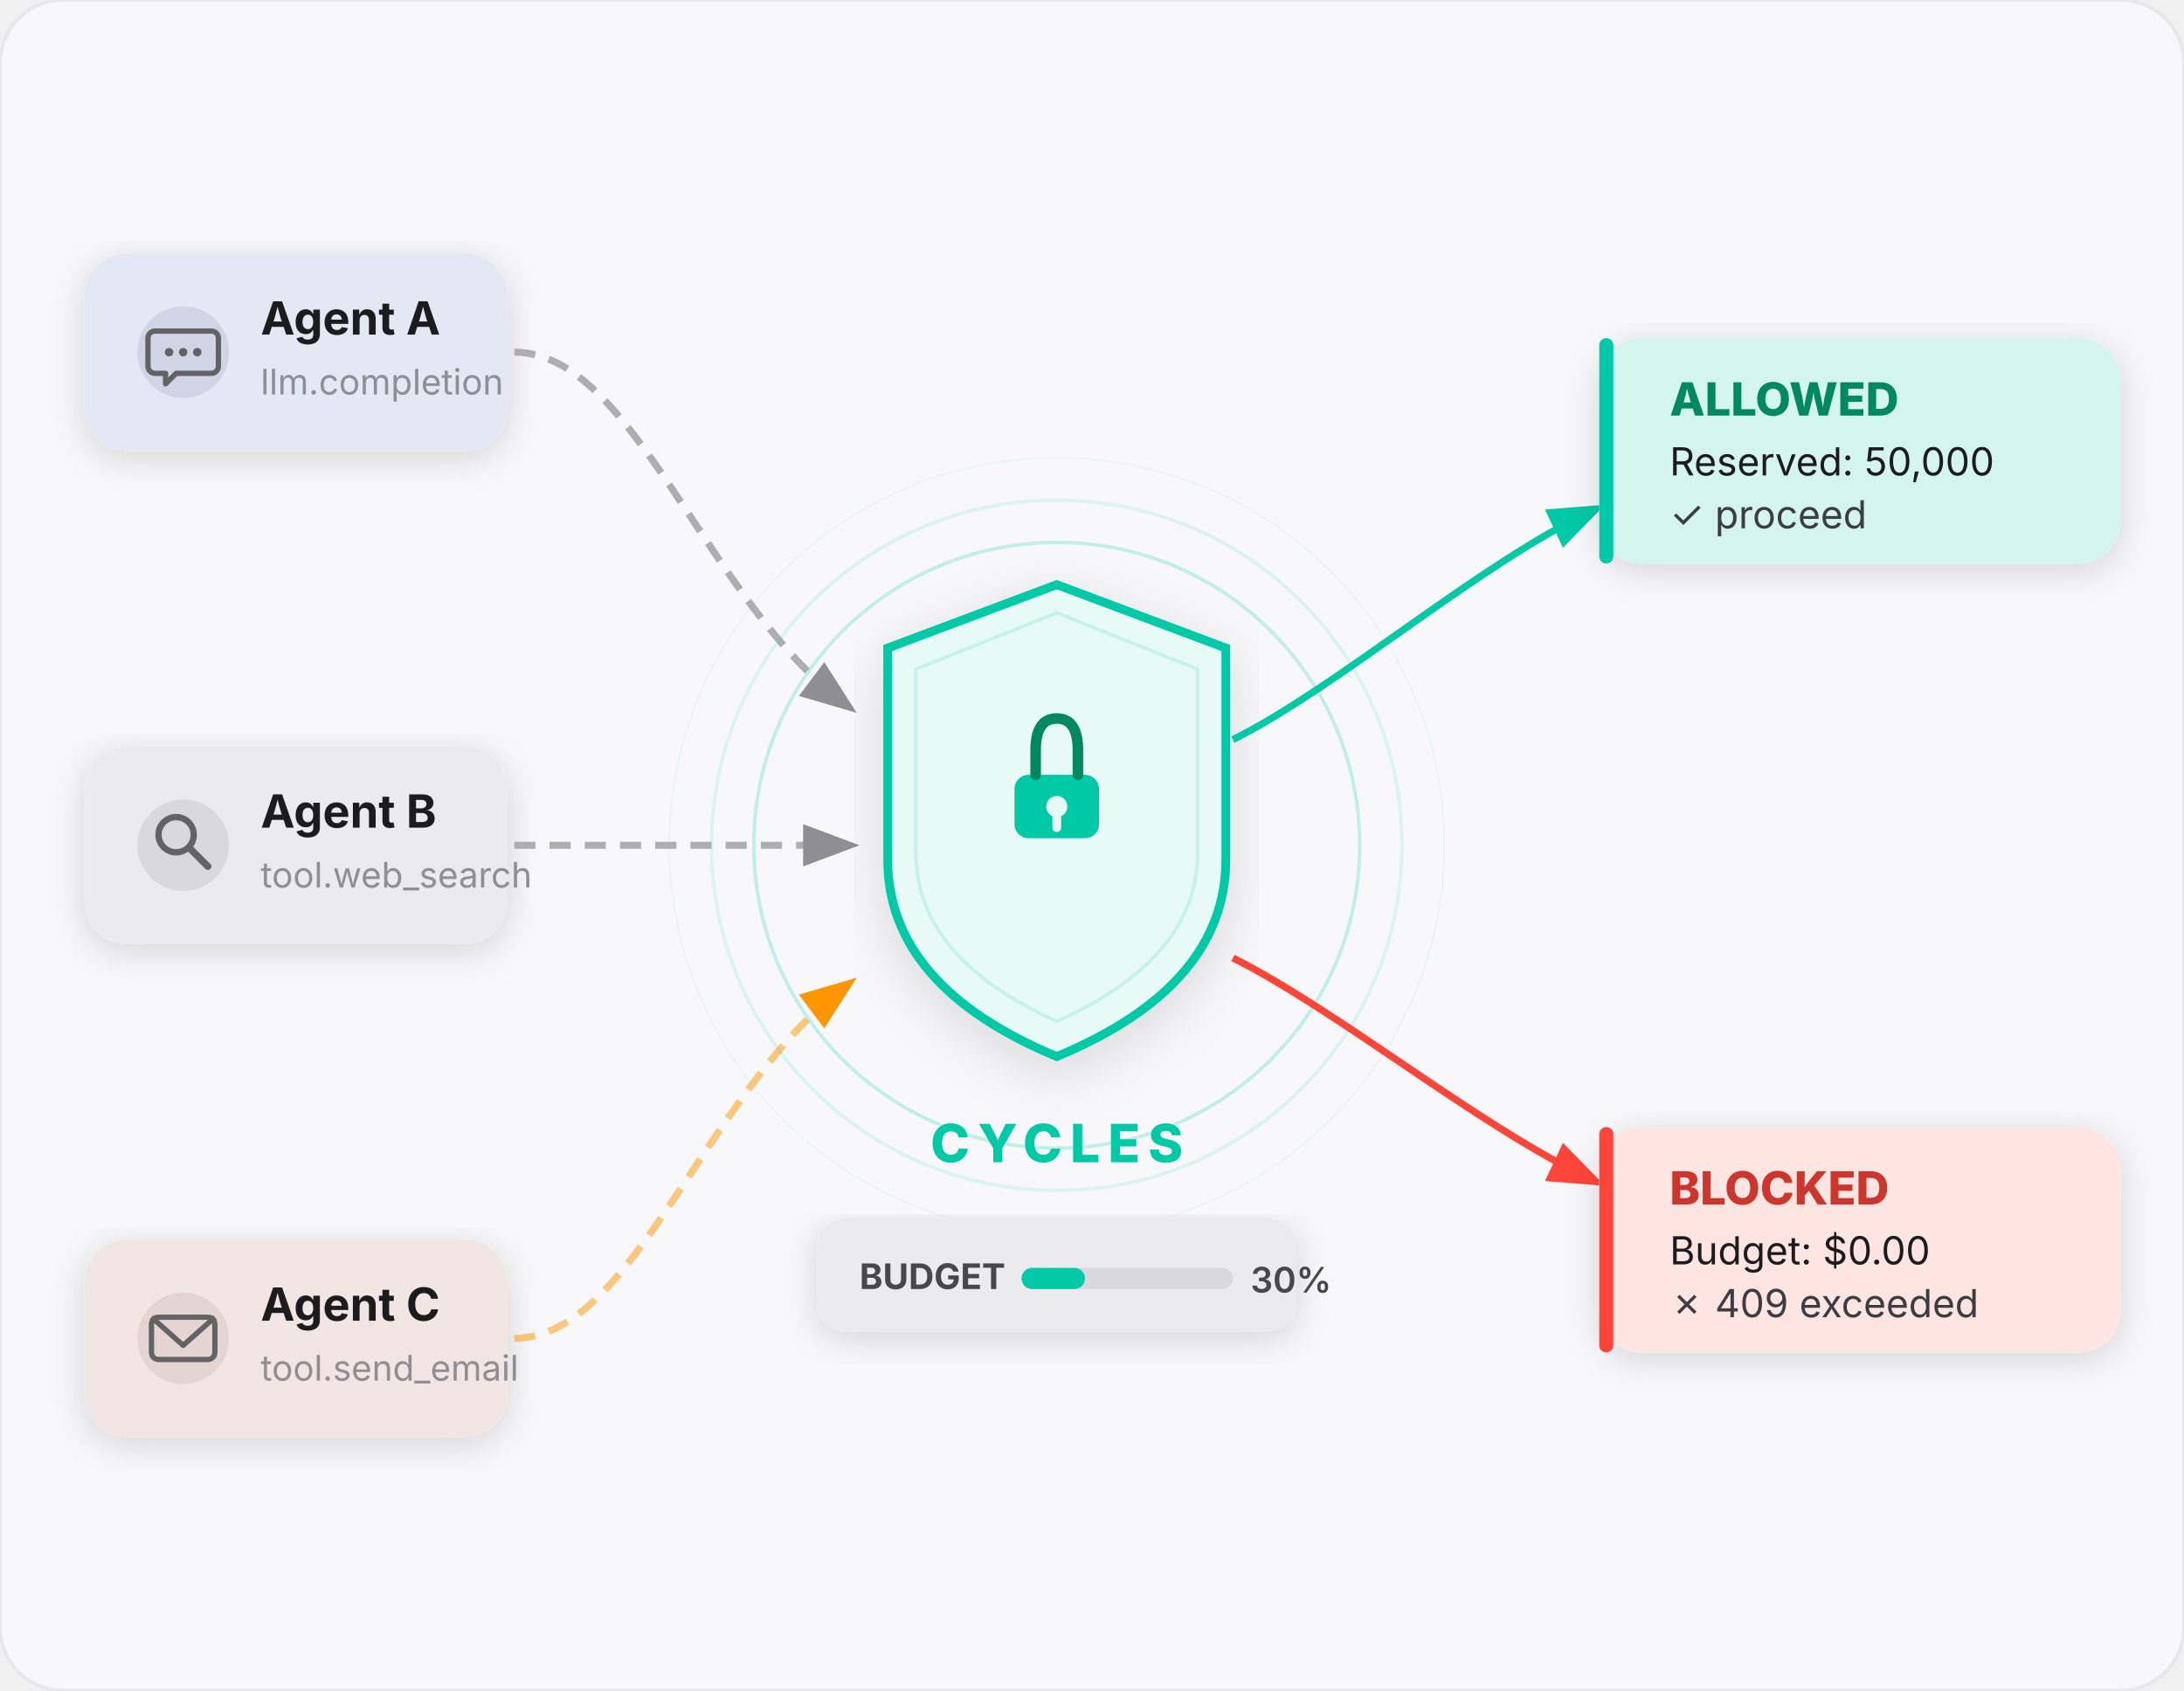
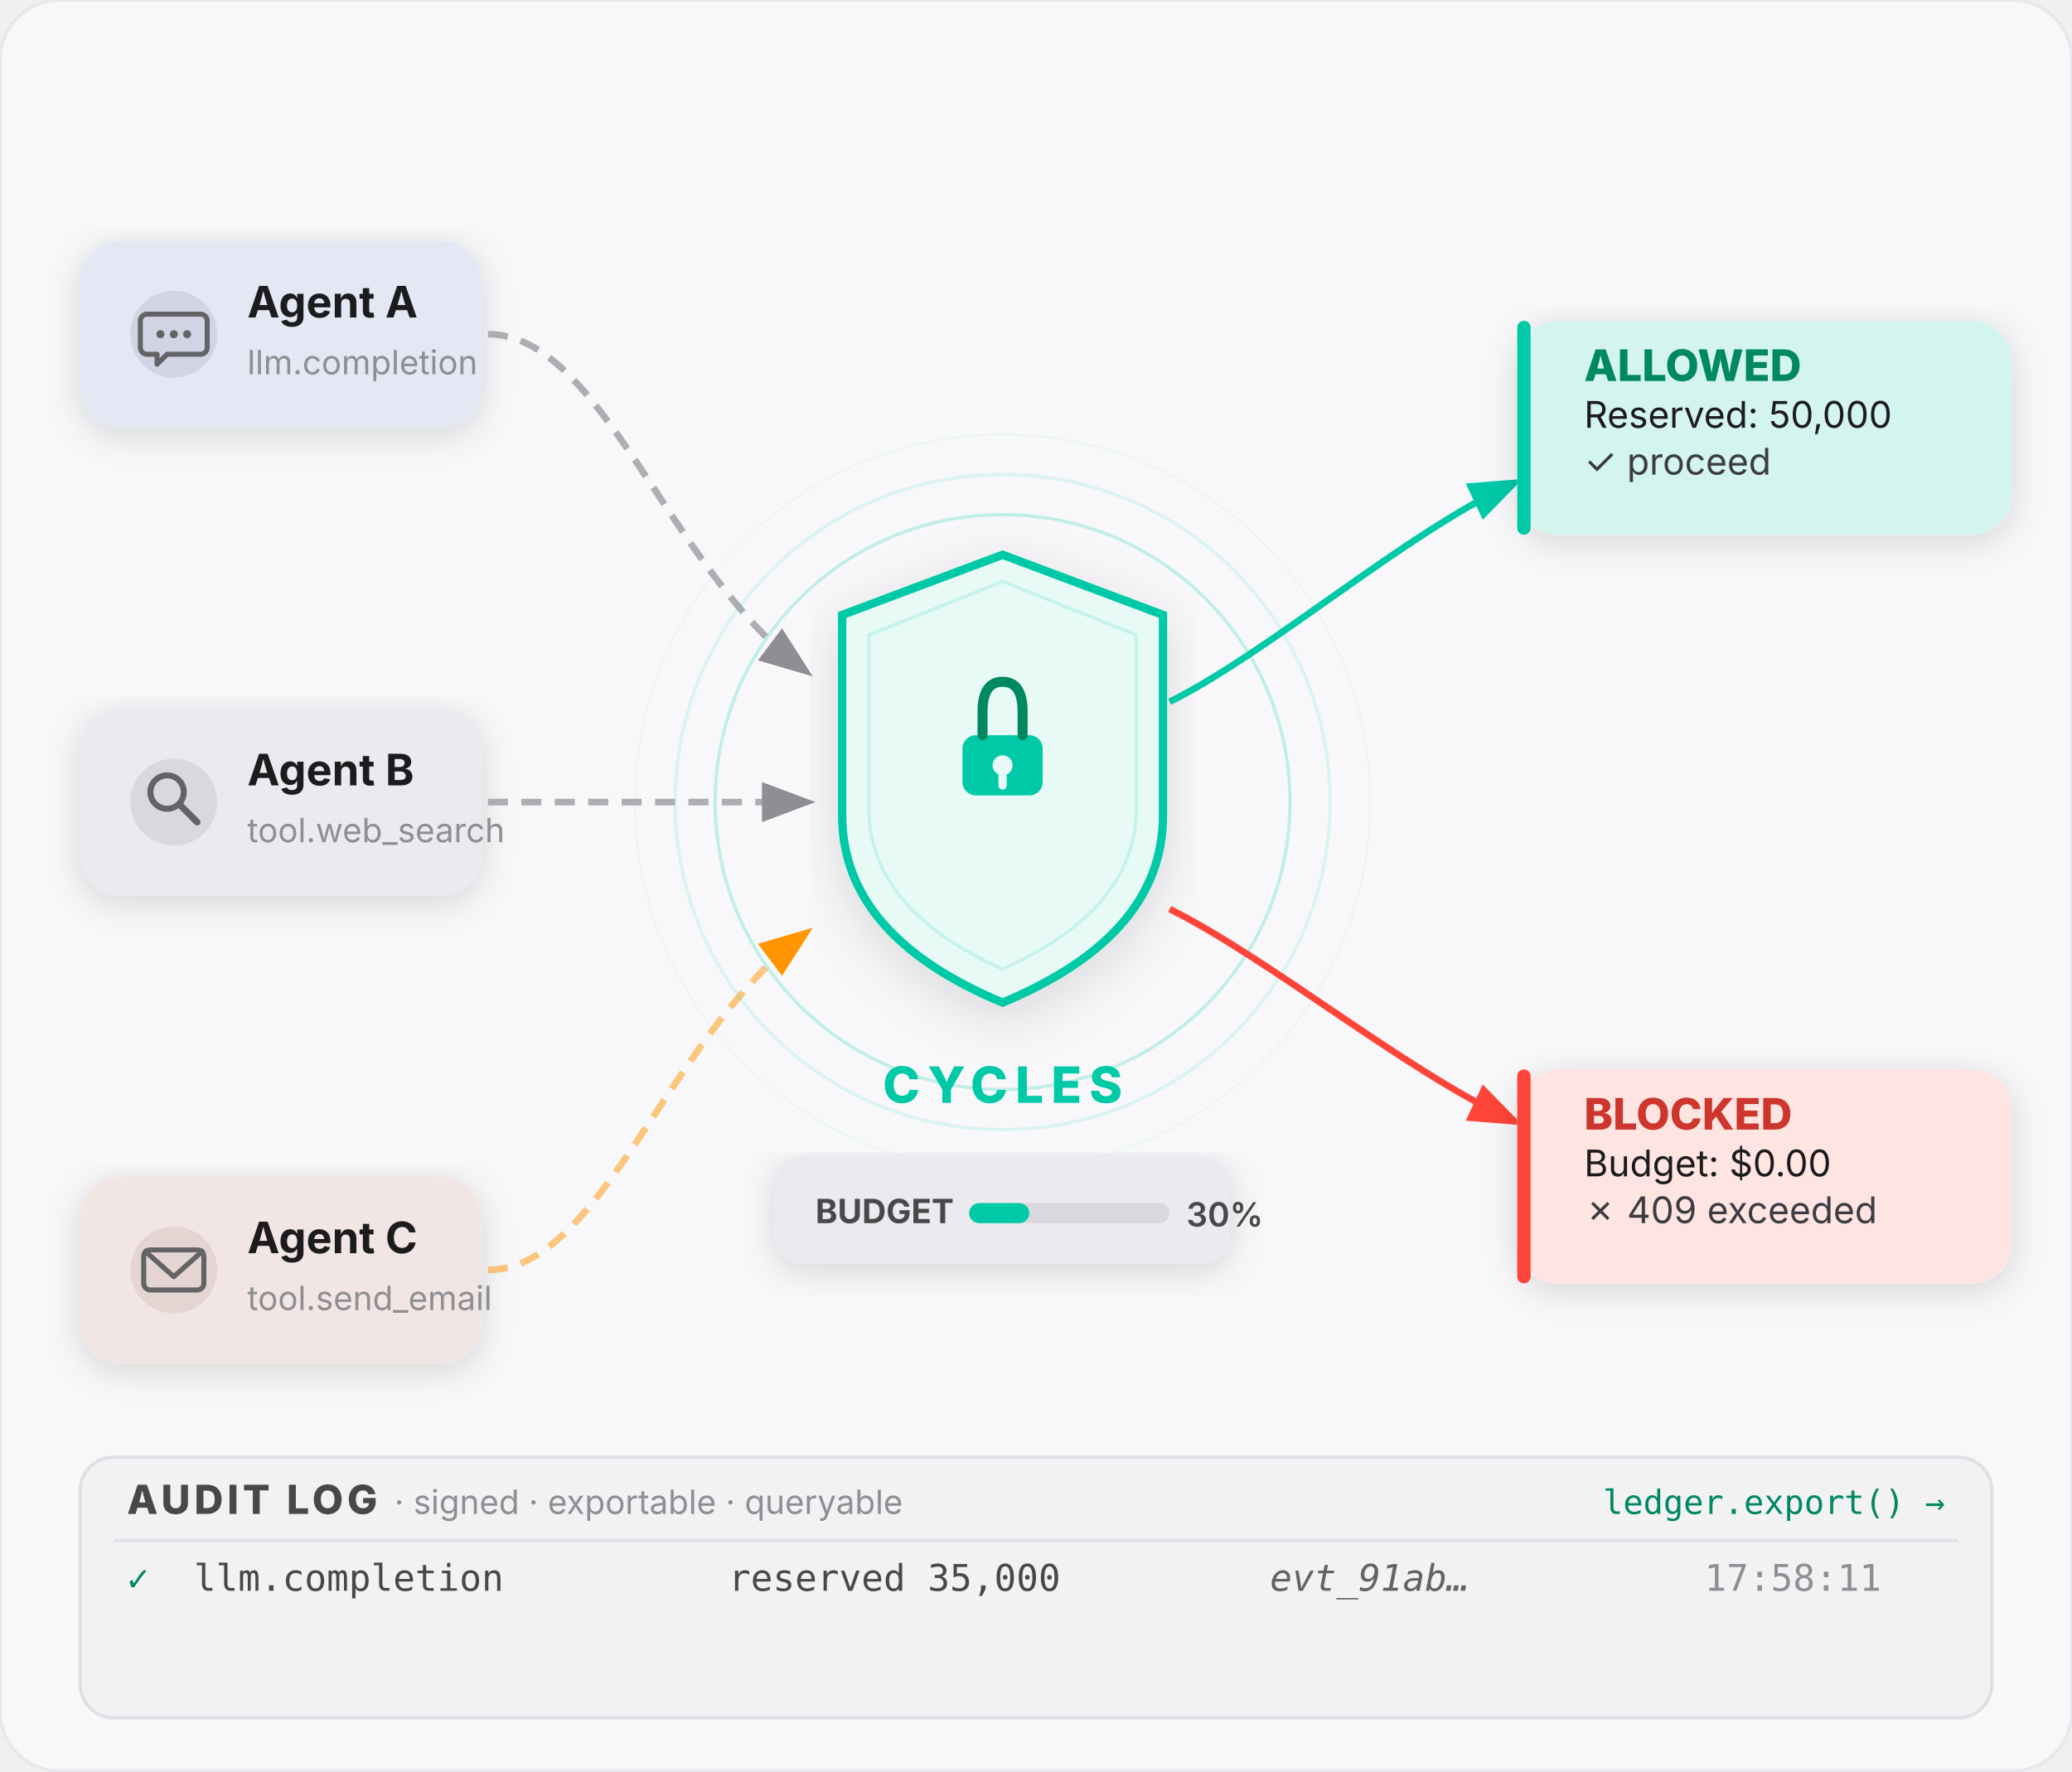
- <svg xmlns="http://www.w3.org/2000/svg" viewBox="0 0 620 480" width="620" height="480">
+ <svg xmlns="http://www.w3.org/2000/svg" viewBox="0 0 620 530" width="620" height="530">
  <style>
    @media (prefers-reduced-motion: reduce) {
      .flow-dot { display: none; }
    }
  </style>
  <defs>
    <filter id="shadow" x="-10%" y="-10%" width="120%" height="140%">
      <feDropShadow dx="0" dy="2" stdDeviation="5" flood-color="#00000025" />
    </filter>
    <filter id="shadow-lg" x="-10%" y="-10%" width="120%" height="150%">
      <feDropShadow dx="0" dy="4" stdDeviation="8" flood-color="#00000020" />
    </filter>
    <marker id="arr-teal" markerWidth="8" markerHeight="8" refX="6" refY="3" orient="auto">
      <path d="M0,0 L0,6 L8,3 z" fill="#00C9A7" />
    </marker>
    <marker id="arr-red" markerWidth="8" markerHeight="8" refX="6" refY="3" orient="auto">
      <path d="M0,0 L0,6 L8,3 z" fill="#FF453A" />
    </marker>
    <marker id="arr-gray" markerWidth="8" markerHeight="8" refX="6" refY="3" orient="auto">
      <path d="M0,0 L0,6 L8,3 z" fill="#8E8E93" />
    </marker>
    <marker id="arr-orange" markerWidth="8" markerHeight="8" refX="6" refY="3" orient="auto">
      <path d="M0,0 L0,6 L8,3 z" fill="#FF9500" />
    </marker>
  </defs>
-   <rect x="0" y="0" width="620" height="480" rx="18" fill="#F8F8FA" stroke="#E8E8EC" stroke-width="1" />
+   <rect x="0" y="0" width="620" height="530" rx="18" fill="#F8F8FA" stroke="#E8E8EC" stroke-width="1" />
  <rect x="24" y="72" width="120" height="56" rx="12" fill="#E4E8F4" filter="url(#shadow)" />
  <circle cx="52" cy="100" r="13" fill="#D0D4E4" />
  <path d="M44 94 h16 a2 2 0 0 1 2 2 v8 a2 2 0 0 1-2 2 h-10 l-3 3 v-3 h-3 a2 2 0 0 1-2-2 v-8 a2 2 0 0 1 2-2 z" fill="none" stroke="#636366" stroke-width="1.5" stroke-linejoin="round" />
  <circle cx="48" cy="100" r="1.2" fill="#636366" />
  <circle cx="52" cy="100" r="1.2" fill="#636366" />
  <circle cx="56" cy="100" r="1.2" fill="#636366" />
  <text x="74" y="95" font-size="13" font-weight="700" fill="#1C1C1E" font-family="-apple-system,system-ui,sans-serif">Agent A</text>
  <text x="74" y="112" font-size="10" fill="#8E8E93" font-family="-apple-system,system-ui,sans-serif">llm.completion</text>
  <rect x="24" y="72" width="120" height="56" rx="12" fill="#FFFFFF" opacity="0" class="flow-dot">
    <animate attributeName="opacity" dur="8s" repeatCount="indefinite" values="0;0;0.25;0;0" keyTimes="0;0.01;0.04;0.08;1" />
  </rect>
  <rect x="24" y="212" width="120" height="56" rx="12" fill="#EAEAEF" filter="url(#shadow)" />
  <circle cx="52" cy="240" r="13" fill="#D8D8DD" />
  <circle cx="50" cy="237" r="5" fill="none" stroke="#636366" stroke-width="1.8" />
  <line x1="54" y1="241" x2="59" y2="246" stroke="#636366" stroke-width="2" stroke-linecap="round" />
  <text x="74" y="235" font-size="13" font-weight="700" fill="#1C1C1E" font-family="-apple-system,system-ui,sans-serif">Agent B</text>
  <text x="74" y="252" font-size="10" fill="#8E8E93" font-family="-apple-system,system-ui,sans-serif">tool.web_search</text>
  <rect x="24" y="212" width="120" height="56" rx="12" fill="#FFFFFF" opacity="0" class="flow-dot">
    <animate attributeName="opacity" dur="8s" repeatCount="indefinite" values="0;0;0.25;0;0" keyTimes="0;0.05;0.08;0.12;1" />
  </rect>
  <rect x="24" y="352" width="120" height="56" rx="12" fill="#F2E6E4" filter="url(#shadow)" />
  <circle cx="52" cy="380" r="13" fill="#E4D4D2" />
  <rect x="43" y="374" width="18" height="12" rx="2" fill="none" stroke="#636366" stroke-width="1.5" />
  <polyline points="43,374 52,382 61,374" fill="none" stroke="#636366" stroke-width="1.5" stroke-linejoin="round" />
  <text x="74" y="375" font-size="13" font-weight="700" fill="#1C1C1E" font-family="-apple-system,system-ui,sans-serif">Agent C</text>
  <text x="74" y="392" font-size="10" fill="#8E8E93" font-family="-apple-system,system-ui,sans-serif">tool.send_email
    <animate attributeName="fill" dur="8s" repeatCount="indefinite" values="#8E8E93;#8E8E93;#FF9500;#8E8E93;#8E8E93" keyTimes="0;0.10;0.13;0.17;1" />
  </text>
  <rect x="24" y="352" width="120" height="56" rx="12" fill="#FFFFFF" opacity="0" class="flow-dot">
    <animate attributeName="opacity" dur="8s" repeatCount="indefinite" values="0;0;0.25;0;0" keyTimes="0;0.10;0.13;0.17;1" />
  </rect>
  <path id="path-a" d="M146 100 C180 100, 200 170, 240 200" fill="none" stroke="#AEAEB2" stroke-width="2" stroke-dasharray="6 4" marker-end="url(#arr-gray)">
    <animate attributeName="stroke-dashoffset" from="10" to="0" dur="1s" repeatCount="indefinite" />
  </path>
  <path id="path-b" d="M146 240 C190 240, 210 240, 240 240" fill="none" stroke="#AEAEB2" stroke-width="2" stroke-dasharray="6 4" marker-end="url(#arr-gray)">
    <animate attributeName="stroke-dashoffset" from="10" to="0" dur="1s" repeatCount="indefinite" />
  </path>
  <path id="path-c" d="M146 380 C180 380, 200 310, 240 280" fill="none" stroke="#FF9500" stroke-width="2" stroke-opacity="0.5" stroke-dasharray="6 4" marker-end="url(#arr-orange)">
    <animate attributeName="stroke-dashoffset" from="10" to="0" dur="1s" repeatCount="indefinite" />
  </path>
  <circle r="3.5" fill="#AEAEB2" opacity="0" class="flow-dot">
    <animateMotion dur="8s" repeatCount="indefinite" keyPoints="0;0;1;1;1" keyTimes="0;0.01;0.25;0.375;1" calcMode="linear">
      <mpath href="#path-a" />
    </animateMotion>
    <animate attributeName="opacity" dur="8s" repeatCount="indefinite" values="0;0;0.9;0.9;0;0" keyTimes="0;0.01;0.06;0.3;0.375;1" />
  </circle>
  <circle r="3.5" fill="#AEAEB2" opacity="0" class="flow-dot">
    <animateMotion dur="8s" repeatCount="indefinite" keyPoints="0;0;1;1;1" keyTimes="0;0.05;0.3;0.425;1" calcMode="linear">
      <mpath href="#path-b" />
    </animateMotion>
    <animate attributeName="opacity" dur="8s" repeatCount="indefinite" values="0;0;0.9;0.9;0;0" keyTimes="0;0.05;0.1;0.35;0.425;1" />
  </circle>
  <circle r="3.5" fill="#FF9500" opacity="0" class="flow-dot">
    <animateMotion dur="8s" repeatCount="indefinite" keyPoints="0;0;1;1;1" keyTimes="0;0.1;0.35;0.475;1" calcMode="linear">
      <mpath href="#path-c" />
    </animateMotion>
    <animate attributeName="opacity" dur="8s" repeatCount="indefinite" values="0;0;0.9;0.9;0;0" keyTimes="0;0.1;0.15;0.4;0.475;1" />
  </circle>
  <circle cx="300" cy="240" r="86" fill="none" stroke="#00C9A7" stroke-width="1" opacity="0.22" class="glow-animated">
    <animate attributeName="opacity" dur="8s" repeatCount="indefinite" values="0.22;0.22;0.40;0.22;0.22" keyTimes="0;0.3;0.45;0.6;1" />
    <animate attributeName="r" dur="8s" repeatCount="indefinite" values="86;86;89;86;86" keyTimes="0;0.3;0.45;0.6;1" />
  </circle>
  <circle cx="300" cy="240" r="98" fill="none" stroke="#00C9A7" stroke-width="1" opacity="0.12" class="glow-animated">
    <animate attributeName="opacity" dur="8s" repeatCount="indefinite" values="0.12;0.12;0.25;0.12;0.12" keyTimes="0;0.35;0.5;0.65;1" />
    <animate attributeName="r" dur="8s" repeatCount="indefinite" values="98;98;102;98;98" keyTimes="0;0.35;0.5;0.65;1" />
  </circle>
  <circle cx="300" cy="240" r="110" fill="none" stroke="#00C9A7" stroke-width="0.5" opacity="0.06" class="glow-animated">
    <animate attributeName="opacity" dur="8s" repeatCount="indefinite" values="0.06;0.06;0.14;0.06;0.06" keyTimes="0;0.4;0.55;0.7;1" />
    <animate attributeName="r" dur="8s" repeatCount="indefinite" values="110;110;114;110;110" keyTimes="0;0.4;0.55;0.7;1" />
  </circle>
  <path d="M300 166 L348 184 L348 244 Q348 280 300 300 Q252 280 252 244 L252 184 Z" fill="#E8FAF6" stroke="#00C9A7" stroke-width="2.5" filter="url(#shadow-lg)">
    <animate attributeName="stroke-width" dur="8s" repeatCount="indefinite" values="2.5;2.5;3.5;2.5;2.5" keyTimes="0;0.35;0.5;0.65;1" />
  </path>
  <path d="M300 174 L340 190 L340 242 Q340 272 300 290 Q260 272 260 242 L260 190 Z" fill="none" stroke="#00C9A7" stroke-width="1" opacity="0.15" class="glow-animated">
    <animate attributeName="opacity" dur="8s" repeatCount="indefinite" values="0.15;0.15;0.5;0.2;0.5;0.2;0.5;0.15;0.15" keyTimes="0;0.30;0.36;0.42;0.48;0.54;0.60;0.65;1" />
    <animate attributeName="stroke-width" dur="8s" repeatCount="indefinite" values="1;1;2;1;2;1;2;1;1" keyTimes="0;0.30;0.36;0.42;0.48;0.54;0.60;0.65;1" />
  </path>
  <rect x="288" y="220" width="24" height="18" rx="4" fill="#00C9A7" />
  <g>
    <path d="M294 220 L294 213 Q294 204 300 204 Q306 204 306 213 L306 220" fill="none" stroke="#00885F" stroke-width="3" stroke-linecap="round" />
    <animateTransform attributeName="transform" type="translate" dur="8s" repeatCount="indefinite" values="0 0;0 0;0 -4;0 0;0 0" keyTimes="0;0.48;0.52;0.60;1" />
  </g>
  <circle cx="300" cy="229" r="3" fill="#E8FAF6" />
  <line x1="300" y1="231" x2="300" y2="235" stroke="#E8FAF6" stroke-width="2.5" stroke-linecap="round" />
  <text x="300" y="330" text-anchor="middle" font-size="15" font-weight="800" fill="#00C9A7" font-family="-apple-system,system-ui,sans-serif" letter-spacing="0.15em">CYCLES</text>
  <rect x="232" y="346" width="136" height="32" rx="8" fill="#EAEAEF" filter="url(#shadow)" />
  <text x="244" y="366" font-size="10" font-weight="700" fill="#48484A" font-family="-apple-system,system-ui,sans-serif">BUDGET</text>
  <rect x="290" y="360" width="60" height="6" rx="3" fill="#D8D8DD" />
  <rect x="290" y="360" width="18" height="6" rx="3" fill="#00C9A7">
    <animate attributeName="width" dur="8s" repeatCount="indefinite" values="18;18;48;54;54;18;18" keyTimes="0;0.25;0.55;0.70;0.85;0.875;1" />
    <animate attributeName="fill" dur="8s" repeatCount="indefinite" values="#00C9A7;#00C9A7;#00C9A7;#FF9500;#FF9500;#00C9A7;#00C9A7" keyTimes="0;0.25;0.55;0.70;0.85;0.875;1" />
  </rect>
  <text x="355" y="367" font-size="10" fill="#48484A" font-family="-apple-system,system-ui,sans-serif" font-weight="600" opacity="1">30%
    <animate attributeName="opacity" dur="8s" repeatCount="indefinite" values="1;1;0;0;0;1;1" keyTimes="0;0.35;0.40;0.85;0.875;0.88;1" />
  </text>
  <text x="355" y="367" font-size="10" fill="#48484A" font-family="-apple-system,system-ui,sans-serif" font-weight="600" opacity="0">55%
    <animate attributeName="opacity" dur="8s" repeatCount="indefinite" values="0;0;1;0;0;0;0" keyTimes="0;0.40;0.45;0.55;0.85;0.875;1" />
  </text>
  <text x="355" y="367" font-size="10" fill="#48484A" font-family="-apple-system,system-ui,sans-serif" font-weight="600" opacity="0">80%
    <animate attributeName="opacity" dur="8s" repeatCount="indefinite" values="0;0;1;0;0;0;0" keyTimes="0;0.55;0.58;0.68;0.85;0.875;1" />
  </text>
  <text x="355" y="367" font-size="10" fill="#FF9500" font-family="-apple-system,system-ui,sans-serif" font-weight="600" opacity="0">90%
    <animate attributeName="opacity" dur="8s" repeatCount="indefinite" values="0;0;1;1;0;0;0" keyTimes="0;0.68;0.72;0.85;0.875;0.88;1" />
  </text>
  <path id="path-allowed" d="M350 210 C380 195, 420 160, 452 145" fill="none" stroke="#00C9A7" stroke-width="2" marker-end="url(#arr-teal)" />
  <circle r="3.5" fill="#00C9A7" opacity="0" class="flow-dot">
    <animateMotion dur="8s" repeatCount="indefinite" keyPoints="0;0;1;1;1" keyTimes="0;0.5;0.7;0.8;1" calcMode="linear">
      <mpath href="#path-allowed" />
    </animateMotion>
    <animate attributeName="opacity" dur="8s" repeatCount="indefinite" values="0;0;0.9;0.9;0;0" keyTimes="0;0.5;0.55;0.75;0.8;1" />
  </circle>
  <rect x="454" y="96" width="148" height="64" rx="12" fill="#D4F5ED" filter="url(#shadow)" />
  <rect x="454" y="96" width="148" height="64" rx="12" fill="#00C9A7" opacity="0" class="flow-dot">
    <animate attributeName="opacity" dur="8s" repeatCount="indefinite" values="0;0;0.3;0;0" keyTimes="0;0.70;0.74;0.80;1" />
  </rect>
  <rect x="454" y="96" width="4" height="64" rx="2" fill="#00C9A7" />
-   <text x="474" y="118" font-size="13" font-weight="800" fill="#00885F" font-family="-apple-system,system-ui,sans-serif">ALLOWED</text>
-   <text x="474" y="135" font-size="11" fill="#1C1C1E" font-family="-apple-system,system-ui,sans-serif">Reserved: 50,000</text>
-   <text x="474" y="150" font-size="11" fill="#3C3C43" font-family="-apple-system,system-ui,sans-serif">✓ proceed</text>
+   <text x="474" y="114" font-size="13" font-weight="800" fill="#00885F" font-family="-apple-system,system-ui,sans-serif">ALLOWED</text>
+   <text x="474" y="128" font-size="11" fill="#1C1C1E" font-family="-apple-system,system-ui,sans-serif">Reserved: 50,000</text>
+   <text x="474" y="142" font-size="11" fill="#3C3C43" font-family="-apple-system,system-ui,sans-serif">✓ proceed</text>
+   <text x="474" y="154" font-size="10" fill="#48484A" font-family="ui-monospace,SFMono-Regular,Menlo,Consolas,monospace" opacity="0" class="flow-dot">evt_a8f2 · signed
+     <animate attributeName="opacity" dur="8s" repeatCount="indefinite" values="0;0;1;1;0;0" keyTimes="0;0.70;0.74;0.95;0.98;1" />
+   </text>
  <path id="path-blocked" d="M350 272 C380 287, 420 320, 452 335" fill="none" stroke="#FF453A" stroke-width="2" marker-end="url(#arr-red)" />
  <circle r="3.5" fill="#FF453A" opacity="0" class="flow-dot">
    <animateMotion dur="8s" repeatCount="indefinite" keyPoints="0;0;1;1;1" keyTimes="0;0.55;0.75;0.85;1" calcMode="linear">
      <mpath href="#path-blocked" />
    </animateMotion>
    <animate attributeName="opacity" dur="8s" repeatCount="indefinite" values="0;0;0.9;0.9;0;0" keyTimes="0;0.55;0.6;0.8;0.85;1" />
  </circle>
  <g>
    <animateTransform attributeName="transform" type="translate" dur="8s" repeatCount="indefinite" values="0 0;0 0;-3 0;3 0;-2 0;0 0;0 0" keyTimes="0;0.75;0.77;0.79;0.81;0.83;1" />
    <rect x="454" y="320" width="148" height="64" rx="12" fill="#FFE5E2" filter="url(#shadow)" />
    <rect x="454" y="320" width="148" height="64" rx="12" fill="#FF453A" opacity="0" class="flow-dot">
      <animate attributeName="opacity" dur="8s" repeatCount="indefinite" values="0;0;0.3;0;0" keyTimes="0;0.75;0.79;0.85;1" />
    </rect>
    <rect x="454" y="320" width="4" height="64" rx="2" fill="#FF453A" />
-     <text x="474" y="342" font-size="13" font-weight="800" fill="#CC362D" font-family="-apple-system,system-ui,sans-serif">BLOCKED</text>
-     <text x="474" y="359" font-size="11" fill="#1C1C1E" font-family="-apple-system,system-ui,sans-serif">Budget: $0.00</text>
-     <text x="474" y="374" font-size="11" fill="#3C3C43" font-family="-apple-system,system-ui,sans-serif">✗ 409 exceeded</text>
+     <text x="474" y="338" font-size="13" font-weight="800" fill="#CC362D" font-family="-apple-system,system-ui,sans-serif">BLOCKED</text>
+     <text x="474" y="352" font-size="11" fill="#1C1C1E" font-family="-apple-system,system-ui,sans-serif">Budget: $0.00</text>
+     <text x="474" y="366" font-size="11" fill="#3C3C43" font-family="-apple-system,system-ui,sans-serif">✗ 409 exceeded</text>
+     <text x="474" y="378" font-size="10" fill="#48484A" font-family="ui-monospace,SFMono-Regular,Menlo,Consolas,monospace" opacity="0" class="flow-dot">evt_b1cd · signed
+       <animate attributeName="opacity" dur="8s" repeatCount="indefinite" values="0;0;1;1;0;0" keyTimes="0;0.79;0.83;0.95;0.98;1" />
+     </text>
+   </g>
+   <g>
+     <rect x="24" y="436" width="572" height="78" rx="10" fill="#F2F2F4" stroke="#E0E0E4" stroke-width="1" />
+     <text x="38" y="453" font-size="12" font-weight="800" fill="#48484A" font-family="-apple-system,system-ui,sans-serif" letter-spacing="0.10em">AUDIT LOG</text>
+     <text x="118" y="453" font-size="10" fill="#8E8E93" font-family="-apple-system,system-ui,sans-serif">· signed · exportable · queryable</text>
+     <text x="582" y="453" text-anchor="end" font-size="10" fill="#00885F" font-family="ui-monospace,SFMono-Regular,Menlo,Consolas,monospace">ledger.export() →</text>
+     <line x1="34" y1="461" x2="586" y2="461" stroke="#E0E0E4" stroke-width="1" />
+     <g>
+       <text x="38" y="476" font-size="11" font-weight="700" fill="#00885F" font-family="ui-monospace,SFMono-Regular,Menlo,Consolas,monospace">✓</text>
+       <text x="58" y="476" font-size="11" fill="#48484A" font-family="ui-monospace,SFMono-Regular,Menlo,Consolas,monospace">llm.completion</text>
+       <text x="218" y="476" font-size="11" fill="#48484A" font-family="ui-monospace,SFMono-Regular,Menlo,Consolas,monospace">reserved 35,000</text>
+       <text x="380" y="476" font-size="11" font-style="italic" fill="#636366" font-family="ui-monospace,SFMono-Regular,Menlo,Consolas,monospace">evt_91ab…</text>
+       <text x="510" y="476" font-size="11" fill="#8E8E93" font-family="ui-monospace,SFMono-Regular,Menlo,Consolas,monospace">17:58:11</text>
+     </g>
+     <g opacity="0" class="flow-dot">
+       <animate attributeName="opacity" dur="8s" repeatCount="indefinite" values="0;0;1;1;0;0" keyTimes="0;0.70;0.74;0.95;0.98;1" />
+       <text x="38" y="492" font-size="11" font-weight="700" fill="#00885F" font-family="ui-monospace,SFMono-Regular,Menlo,Consolas,monospace">✓</text>
+       <text x="58" y="492" font-size="11" fill="#1C1C1E" font-family="ui-monospace,SFMono-Regular,Menlo,Consolas,monospace">tool.web_search</text>
+       <text x="218" y="492" font-size="11" fill="#1C1C1E" font-family="ui-monospace,SFMono-Regular,Menlo,Consolas,monospace">reserved 12,000</text>
+       <text x="380" y="492" font-size="11" font-style="italic" fill="#636366" font-family="ui-monospace,SFMono-Regular,Menlo,Consolas,monospace">evt_d44c…</text>
+       <text x="510" y="492" font-size="11" fill="#8E8E93" font-family="ui-monospace,SFMono-Regular,Menlo,Consolas,monospace">17:58:42</text>
+     </g>
+     <g opacity="0" class="flow-dot">
+       <animate attributeName="opacity" dur="8s" repeatCount="indefinite" values="0;0;1;1;0;0" keyTimes="0;0.79;0.83;0.95;0.98;1" />
+       <text x="38" y="508" font-size="11" font-weight="700" fill="#CC362D" font-family="ui-monospace,SFMono-Regular,Menlo,Consolas,monospace">✗</text>
+       <text x="58" y="508" font-size="11" fill="#1C1C1E" font-family="ui-monospace,SFMono-Regular,Menlo,Consolas,monospace">tool.send_email</text>
+       <text x="218" y="508" font-size="11" fill="#CC362D" font-family="ui-monospace,SFMono-Regular,Menlo,Consolas,monospace">409 exceeded</text>
+       <text x="380" y="508" font-size="11" font-style="italic" fill="#636366" font-family="ui-monospace,SFMono-Regular,Menlo,Consolas,monospace">evt_b1cd…</text>
+       <text x="510" y="508" font-size="11" fill="#8E8E93" font-family="ui-monospace,SFMono-Regular,Menlo,Consolas,monospace">17:58:43</text>
+     </g>
  </g>
</svg>
